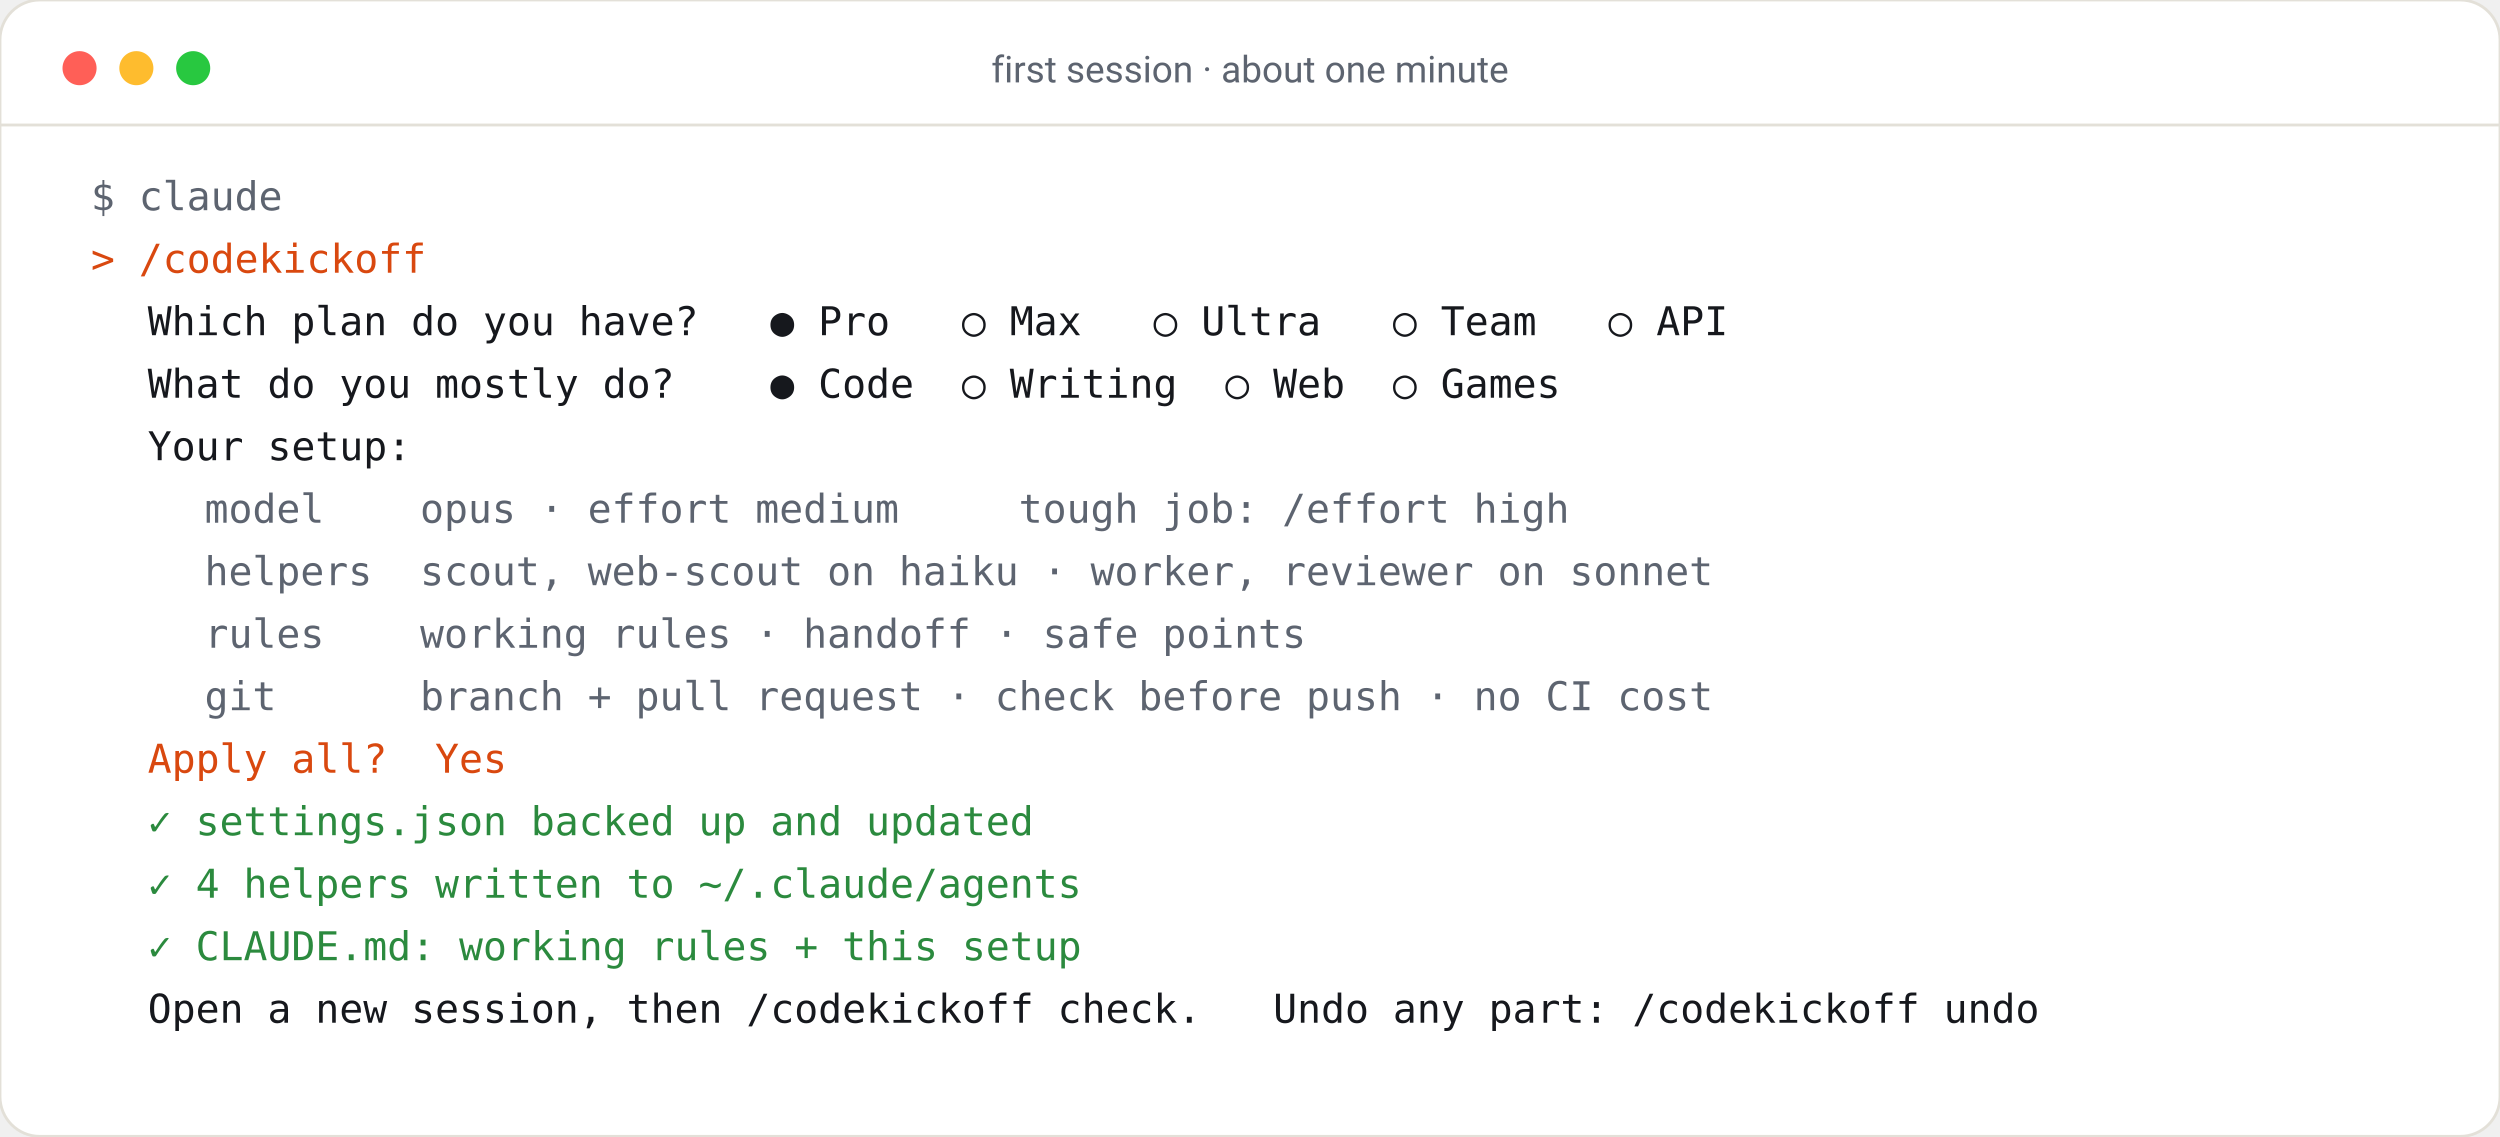
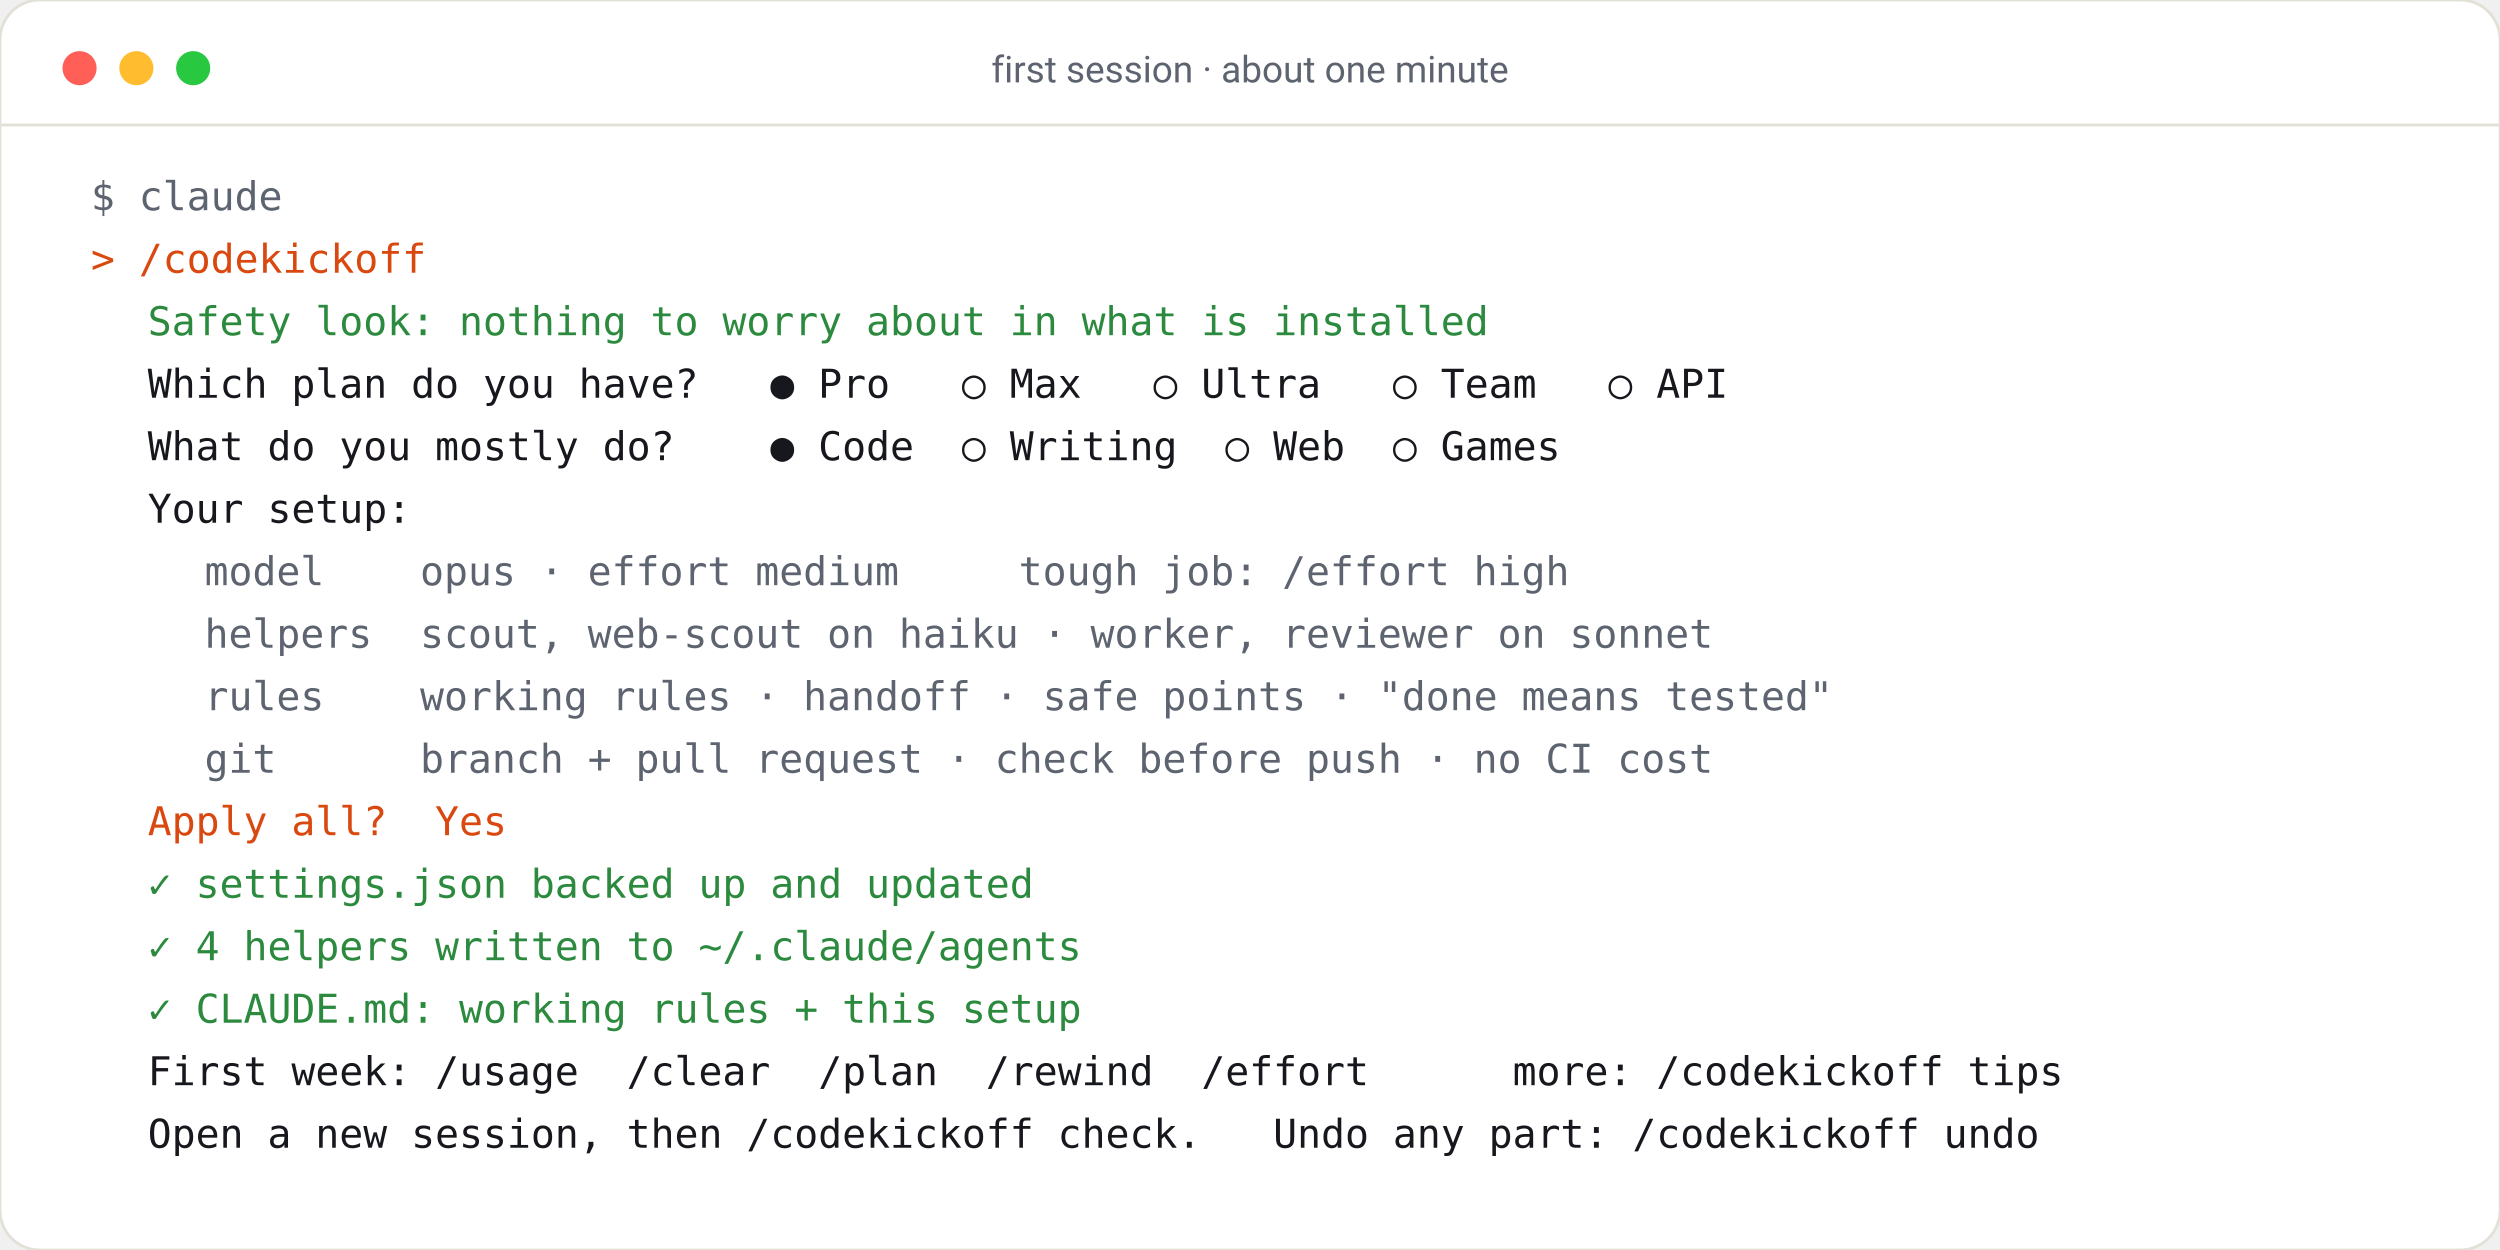
- <svg xmlns="http://www.w3.org/2000/svg" width="880" height="400" viewBox="0 0 880 400" font-family="ui-monospace, 'SF Mono', Menlo, Consolas, monospace" font-size="14">
-   <rect width="880" height="400" rx="14" fill="#ffffff" stroke="#e3e0d8" />
+ <svg xmlns="http://www.w3.org/2000/svg" width="880" height="440" viewBox="0 0 880 440" font-family="ui-monospace, 'SF Mono', Menlo, Consolas, monospace" font-size="14">
+   <rect width="880" height="440" rx="14" fill="#ffffff" stroke="#e3e0d8" />
  <circle cx="28" cy="24" r="6" fill="#ff5f57" />
  <circle cx="48" cy="24" r="6" fill="#febc2e" />
  <circle cx="68" cy="24" r="6" fill="#28c840" />
  <text x="440" y="29" text-anchor="middle" font-family="system-ui, -apple-system, 'Segoe UI', Roboto, sans-serif" font-size="13" fill="#5d6470">first session · about one minute</text>
  <style>@media (prefers-reduced-motion: reduce){text{animation:none!important}}</style>
  <line x1="0" y1="44" x2="880" y2="44" stroke="#e3e0d8" />
-   <style>@keyframes l0{0%,3.75%{opacity:0}4.25%,96%{opacity:1}100%{opacity:0}}.l0{animation:l0 16s linear infinite}</style>
+   <style>@keyframes l0{0%,3.33%{opacity:0}3.83%,96%{opacity:1}100%{opacity:0}}.l0{animation:l0 18s linear infinite}</style>
  <text class="l0" xml:space="preserve" x="32" y="74" fill="#5d6470">$ claude</text>
-   <style>@keyframes l1{0%,8.12%{opacity:0}8.62%,96%{opacity:1}100%{opacity:0}}.l1{animation:l1 16s linear infinite}</style>
+   <style>@keyframes l1{0%,7.22%{opacity:0}7.72%,96%{opacity:1}100%{opacity:0}}.l1{animation:l1 18s linear infinite}</style>
  <text class="l1" xml:space="preserve" x="32" y="96" fill="#d9480f">&gt; /codekickoff</text>
-   <style>@keyframes l2{0%,12.50%{opacity:0}13.00%,96%{opacity:1}100%{opacity:0}}.l2{animation:l2 16s linear infinite}</style>
-   <text class="l2" xml:space="preserve" x="52" y="118" fill="#16181d">Which plan do you have?   ● Pro   ○ Max   ○ Ultra   ○ Team   ○ API</text>
-   <style>@keyframes l3{0%,16.88%{opacity:0}17.38%,96%{opacity:1}100%{opacity:0}}.l3{animation:l3 16s linear infinite}</style>
-   <text class="l3" xml:space="preserve" x="52" y="140" fill="#16181d">What do you mostly do?    ● Code  ○ Writing  ○ Web  ○ Games</text>
-   <style>@keyframes l4{0%,21.25%{opacity:0}21.75%,96%{opacity:1}100%{opacity:0}}.l4{animation:l4 16s linear infinite}</style>
-   <text class="l4" xml:space="preserve" x="52" y="162" fill="#16181d">Your setup:</text>
-   <style>@keyframes l5{0%,25.62%{opacity:0}26.12%,96%{opacity:1}100%{opacity:0}}.l5{animation:l5 16s linear infinite}</style>
-   <text class="l5" xml:space="preserve" x="72" y="184" fill="#5d6470">model    opus · effort medium     tough job: /effort high</text>
-   <style>@keyframes l6{0%,30.00%{opacity:0}30.50%,96%{opacity:1}100%{opacity:0}}.l6{animation:l6 16s linear infinite}</style>
-   <text class="l6" xml:space="preserve" x="72" y="206" fill="#5d6470">helpers  scout, web-scout on haiku · worker, reviewer on sonnet</text>
-   <style>@keyframes l7{0%,34.37%{opacity:0}34.87%,96%{opacity:1}100%{opacity:0}}.l7{animation:l7 16s linear infinite}</style>
-   <text class="l7" xml:space="preserve" x="72" y="228" fill="#5d6470">rules    working rules · handoff · safe points</text>
-   <style>@keyframes l8{0%,38.75%{opacity:0}39.25%,96%{opacity:1}100%{opacity:0}}.l8{animation:l8 16s linear infinite}</style>
-   <text class="l8" xml:space="preserve" x="72" y="250" fill="#5d6470">git      branch + pull request · check before push · no CI cost</text>
-   <style>@keyframes l9{0%,43.13%{opacity:0}43.63%,96%{opacity:1}100%{opacity:0}}.l9{animation:l9 16s linear infinite}</style>
-   <text class="l9" xml:space="preserve" x="52" y="272" fill="#d9480f">Apply all?  Yes</text>
-   <style>@keyframes l10{0%,47.50%{opacity:0}48.00%,96%{opacity:1}100%{opacity:0}}.l10{animation:l10 16s linear infinite}</style>
-   <text class="l10" xml:space="preserve" x="52" y="294" fill="#2b8a3e">✓ settings.json backed up and updated</text>
-   <style>@keyframes l11{0%,51.87%{opacity:0}52.37%,96%{opacity:1}100%{opacity:0}}.l11{animation:l11 16s linear infinite}</style>
-   <text class="l11" xml:space="preserve" x="52" y="316" fill="#2b8a3e">✓ 4 helpers written to ~/.claude/agents</text>
-   <style>@keyframes l12{0%,56.25%{opacity:0}56.75%,96%{opacity:1}100%{opacity:0}}.l12{animation:l12 16s linear infinite}</style>
-   <text class="l12" xml:space="preserve" x="52" y="338" fill="#2b8a3e">✓ CLAUDE.md: working rules + this setup</text>
-   <style>@keyframes l13{0%,60.62%{opacity:0}61.12%,96%{opacity:1}100%{opacity:0}}.l13{animation:l13 16s linear infinite}</style>
-   <text class="l13" xml:space="preserve" x="52" y="360" fill="#16181d">Open a new session, then /codekickoff check.   Undo any part: /codekickoff undo</text>
+   <style>@keyframes l2{0%,11.11%{opacity:0}11.61%,96%{opacity:1}100%{opacity:0}}.l2{animation:l2 18s linear infinite}</style>
+   <text class="l2" xml:space="preserve" x="52" y="118" fill="#2b8a3e">Safety look: nothing to worry about in what is installed</text>
+   <style>@keyframes l3{0%,15.00%{opacity:0}15.50%,96%{opacity:1}100%{opacity:0}}.l3{animation:l3 18s linear infinite}</style>
+   <text class="l3" xml:space="preserve" x="52" y="140" fill="#16181d">Which plan do you have?   ● Pro   ○ Max   ○ Ultra   ○ Team   ○ API</text>
+   <style>@keyframes l4{0%,18.89%{opacity:0}19.39%,96%{opacity:1}100%{opacity:0}}.l4{animation:l4 18s linear infinite}</style>
+   <text class="l4" xml:space="preserve" x="52" y="162" fill="#16181d">What do you mostly do?    ● Code  ○ Writing  ○ Web  ○ Games</text>
+   <style>@keyframes l5{0%,22.78%{opacity:0}23.28%,96%{opacity:1}100%{opacity:0}}.l5{animation:l5 18s linear infinite}</style>
+   <text class="l5" xml:space="preserve" x="52" y="184" fill="#16181d">Your setup:</text>
+   <style>@keyframes l6{0%,26.67%{opacity:0}27.17%,96%{opacity:1}100%{opacity:0}}.l6{animation:l6 18s linear infinite}</style>
+   <text class="l6" xml:space="preserve" x="72" y="206" fill="#5d6470">model    opus · effort medium     tough job: /effort high</text>
+   <style>@keyframes l7{0%,30.56%{opacity:0}31.06%,96%{opacity:1}100%{opacity:0}}.l7{animation:l7 18s linear infinite}</style>
+   <text class="l7" xml:space="preserve" x="72" y="228" fill="#5d6470">helpers  scout, web-scout on haiku · worker, reviewer on sonnet</text>
+   <style>@keyframes l8{0%,34.44%{opacity:0}34.94%,96%{opacity:1}100%{opacity:0}}.l8{animation:l8 18s linear infinite}</style>
+   <text class="l8" xml:space="preserve" x="72" y="250" fill="#5d6470">rules    working rules · handoff · safe points · "done means tested"</text>
+   <style>@keyframes l9{0%,38.33%{opacity:0}38.83%,96%{opacity:1}100%{opacity:0}}.l9{animation:l9 18s linear infinite}</style>
+   <text class="l9" xml:space="preserve" x="72" y="272" fill="#5d6470">git      branch + pull request · check before push · no CI cost</text>
+   <style>@keyframes l10{0%,42.22%{opacity:0}42.72%,96%{opacity:1}100%{opacity:0}}.l10{animation:l10 18s linear infinite}</style>
+   <text class="l10" xml:space="preserve" x="52" y="294" fill="#d9480f">Apply all?  Yes</text>
+   <style>@keyframes l11{0%,46.11%{opacity:0}46.61%,96%{opacity:1}100%{opacity:0}}.l11{animation:l11 18s linear infinite}</style>
+   <text class="l11" xml:space="preserve" x="52" y="316" fill="#2b8a3e">✓ settings.json backed up and updated</text>
+   <style>@keyframes l12{0%,50.00%{opacity:0}50.50%,96%{opacity:1}100%{opacity:0}}.l12{animation:l12 18s linear infinite}</style>
+   <text class="l12" xml:space="preserve" x="52" y="338" fill="#2b8a3e">✓ 4 helpers written to ~/.claude/agents</text>
+   <style>@keyframes l13{0%,53.89%{opacity:0}54.39%,96%{opacity:1}100%{opacity:0}}.l13{animation:l13 18s linear infinite}</style>
+   <text class="l13" xml:space="preserve" x="52" y="360" fill="#2b8a3e">✓ CLAUDE.md: working rules + this setup</text>
+   <style>@keyframes l14{0%,57.78%{opacity:0}58.28%,96%{opacity:1}100%{opacity:0}}.l14{animation:l14 18s linear infinite}</style>
+   <text class="l14" xml:space="preserve" x="52" y="382" fill="#16181d">First week: /usage  /clear  /plan  /rewind  /effort      more: /codekickoff tips</text>
+   <style>@keyframes l15{0%,61.67%{opacity:0}62.17%,96%{opacity:1}100%{opacity:0}}.l15{animation:l15 18s linear infinite}</style>
+   <text class="l15" xml:space="preserve" x="52" y="404" fill="#16181d">Open a new session, then /codekickoff check.   Undo any part: /codekickoff undo</text>
</svg>
